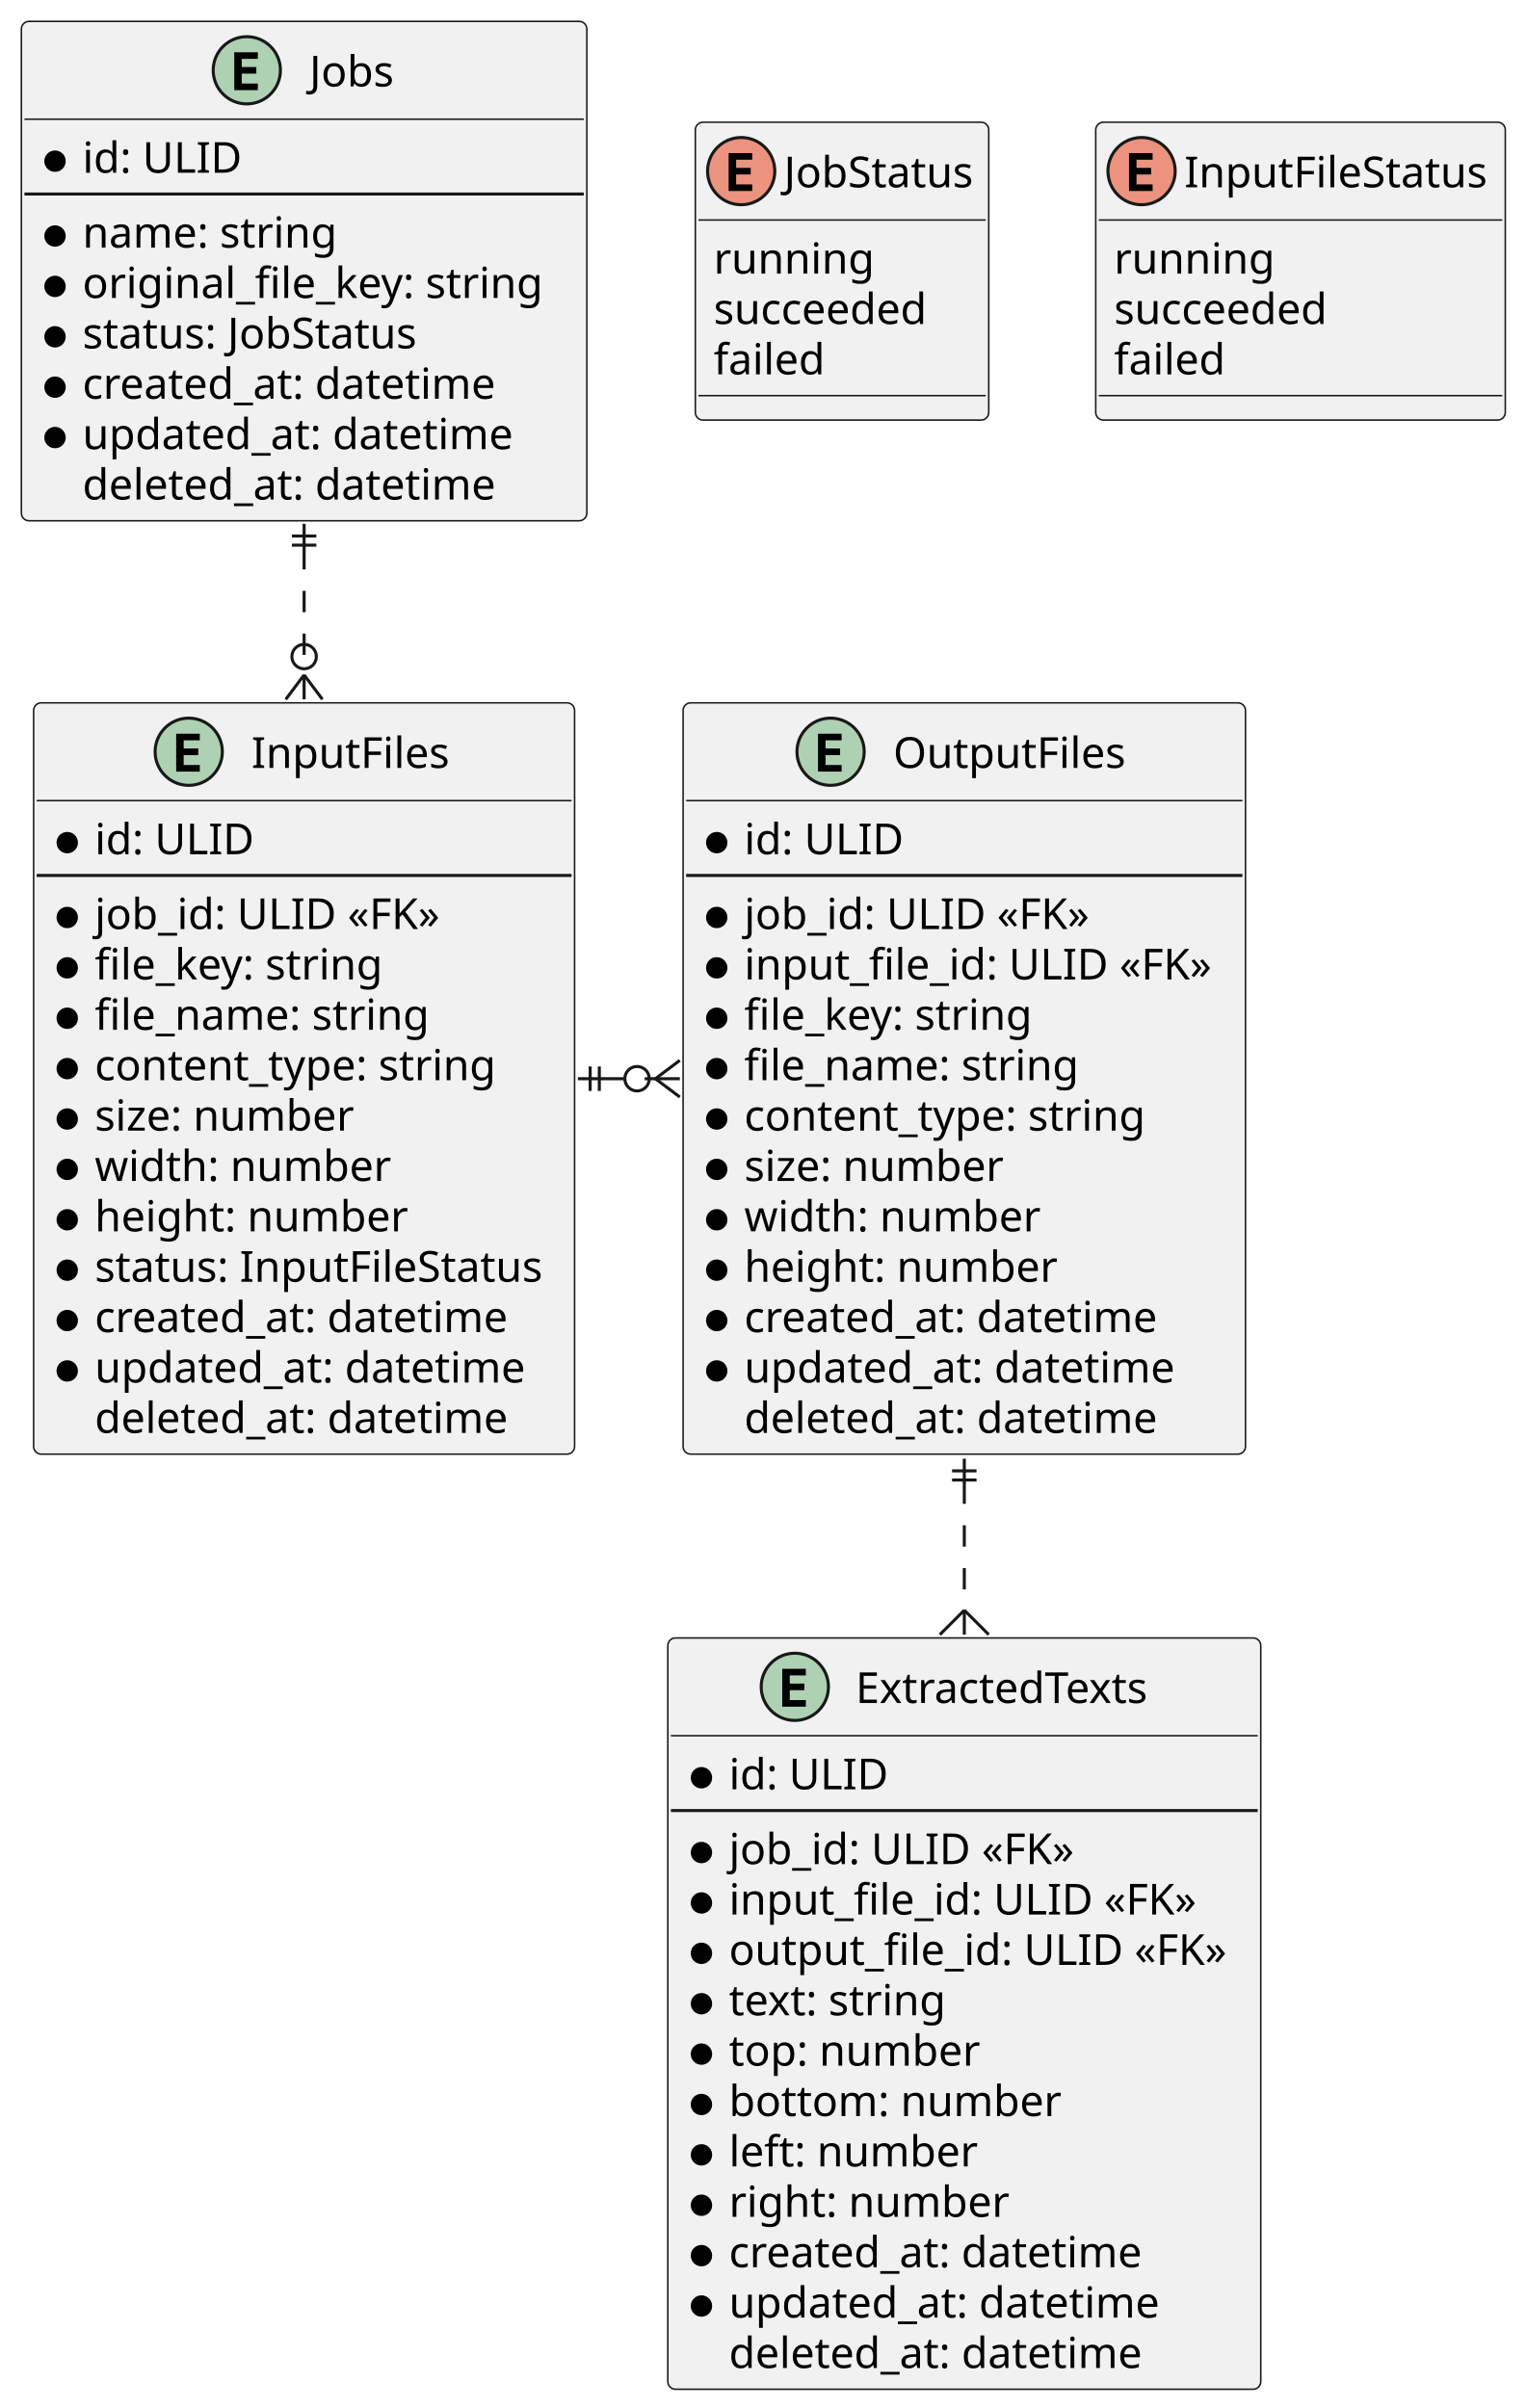
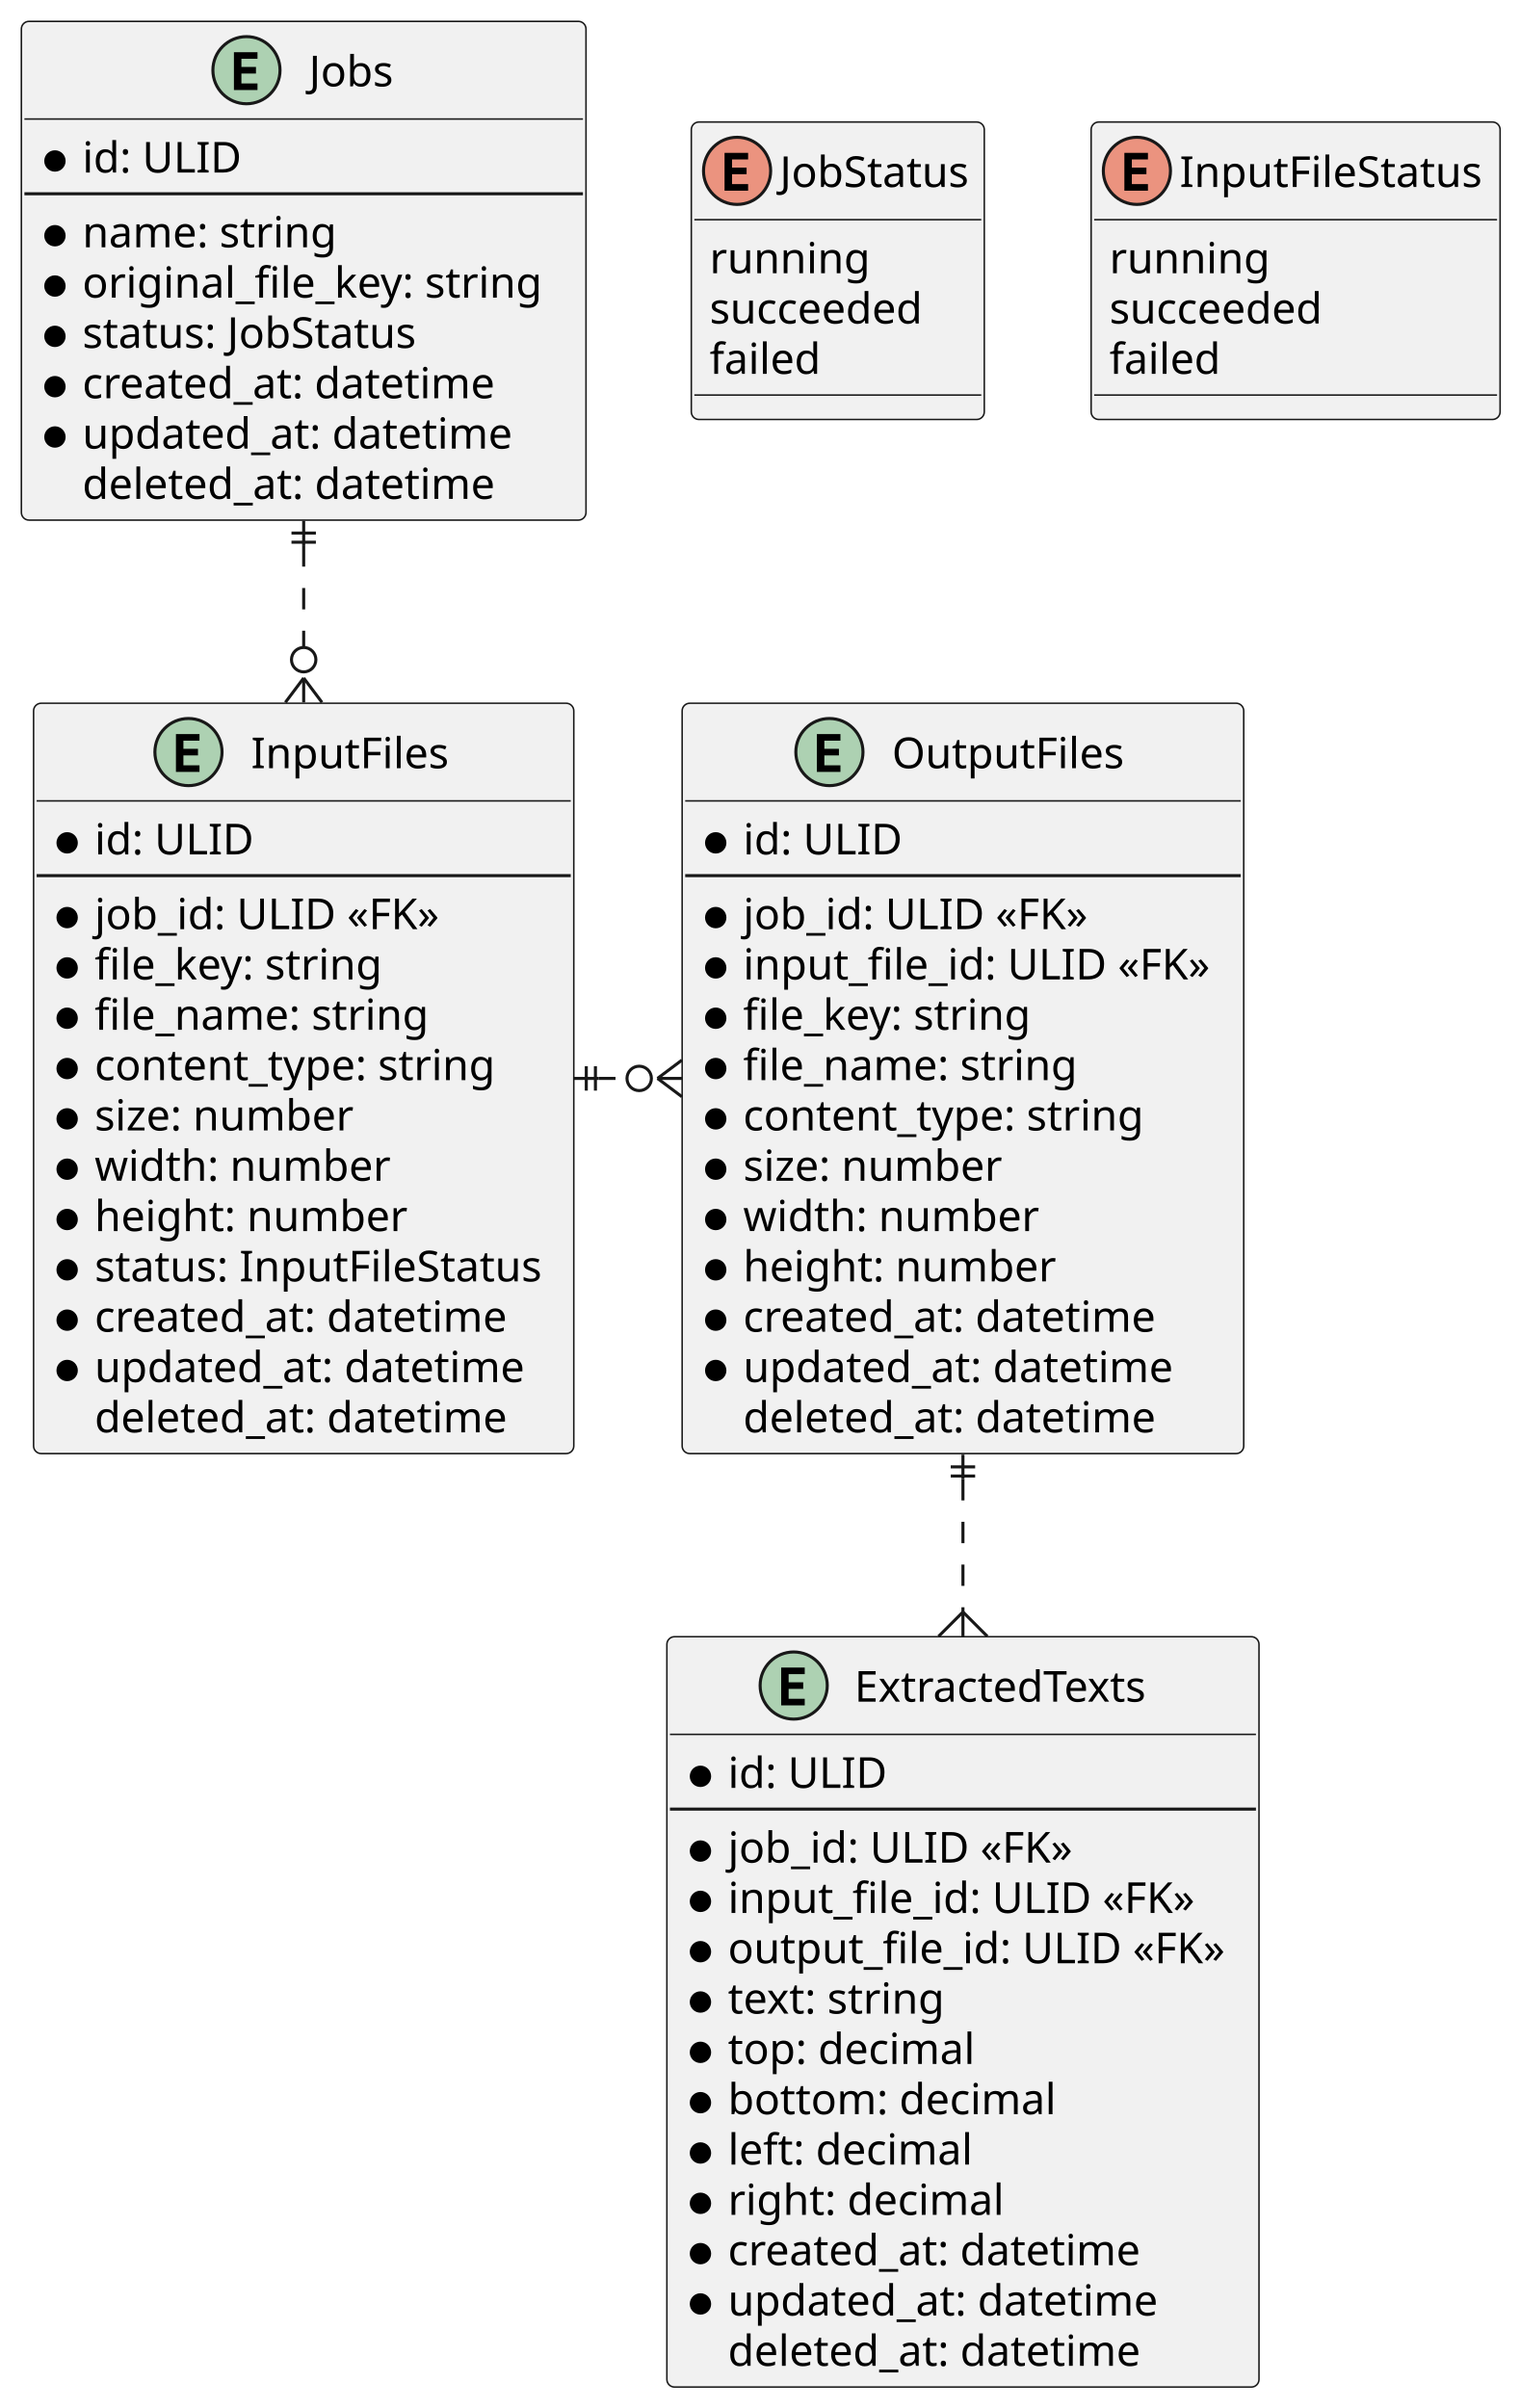
- <svg xmlns="http://www.w3.org/2000/svg" contentStyleType="text/css" height="788px" preserveAspectRatio="none" style="width:499px;height:788px;background:#FFFFFF;" version="1.1" viewBox="0 0 499 788" width="499px" zoomAndPan="magnify">
+ <svg xmlns="http://www.w3.org/2000/svg" contentStyleType="text/css" height="789px" preserveAspectRatio="none" style="width:498px;height:789px;background:#FFFFFF;" version="1.1" viewBox="0 0 498 789" width="498px" zoomAndPan="magnify">
  <defs />
  <g>
    <g id="elem_JobStatus">
-       <rect codeLine="2" fill="#F1F1F1" height="97.465" id="JobStatus" rx="2.5" ry="2.5" style="stroke:#181818;stroke-width:0.5;" width="96" x="227.5" y="40" />
-       <ellipse cx="242.5" cy="56" fill="#EB937F" rx="11" ry="11" style="stroke:#181818;stroke-width:1.0;" />
-       <path d="M246.114,62.5 L238.394,62.5 L238.394,50.107 L246.114,50.107 L246.114,52.265 L240.843,52.265 L240.843,54.938 L245.616,54.938 L245.616,57.096 L240.843,57.096 L240.843,60.342 L246.114,60.342 Z " fill="#000000" />
-       <text fill="#000000" font-family="sans-serif" font-size="14" lengthAdjust="spacing" textLength="64" x="256.5" y="61.291">JobStatus</text>
-       <line style="stroke:#181818;stroke-width:0.5;" x1="228.5" x2="322.5" y1="72" y2="72" />
-       <text fill="#000000" font-family="sans-serif" font-size="14" lengthAdjust="spacing" textLength="55" x="233.5" y="89.535">running</text>
-       <text fill="#000000" font-family="sans-serif" font-size="14" lengthAdjust="spacing" textLength="72" x="233.5" y="106.023">succeeded</text>
-       <text fill="#000000" font-family="sans-serif" font-size="14" lengthAdjust="spacing" textLength="38" x="233.5" y="122.512">failed</text>
-       <line style="stroke:#181818;stroke-width:0.5;" x1="228.5" x2="322.5" y1="129.465" y2="129.465" />
+       <rect codeLine="2" fill="#F1F1F1" height="97.465" id="JobStatus" rx="2.5" ry="2.5" style="stroke:#181818;stroke-width:0.5;" width="96" x="226.5" y="39.98" />
+       <ellipse cx="241.5" cy="55.98" fill="#EB937F" rx="11" ry="11" style="stroke:#181818;stroke-width:1.0;" />
+       <path d="M245.114,62.48 L237.394,62.48 L237.394,50.087 L245.114,50.087 L245.114,52.245 L239.843,52.245 L239.843,54.918 L244.616,54.918 L244.616,57.076 L239.843,57.076 L239.843,60.322 L245.114,60.322 Z " fill="#000000" />
+       <text fill="#000000" font-family="sans-serif" font-size="14" lengthAdjust="spacing" textLength="64" x="255.5" y="61.271">JobStatus</text>
+       <line style="stroke:#181818;stroke-width:0.5;" x1="227.5" x2="321.5" y1="71.98" y2="71.98" />
+       <text fill="#000000" font-family="sans-serif" font-size="14" lengthAdjust="spacing" textLength="55" x="232.5" y="89.515">running</text>
+       <text fill="#000000" font-family="sans-serif" font-size="14" lengthAdjust="spacing" textLength="72" x="232.5" y="106.003">succeeded</text>
+       <text fill="#000000" font-family="sans-serif" font-size="14" lengthAdjust="spacing" textLength="38" x="232.5" y="122.492">failed</text>
+       <line style="stroke:#181818;stroke-width:0.5;" x1="227.5" x2="321.5" y1="129.445" y2="129.445" />
    </g>
    <g id="elem_InputFileStatus">
-       <rect codeLine="8" fill="#F1F1F1" height="97.465" id="InputFileStatus" rx="2.5" ry="2.5" style="stroke:#181818;stroke-width:0.5;" width="134" x="358.5" y="40" />
-       <ellipse cx="373.5" cy="56" fill="#EB937F" rx="11" ry="11" style="stroke:#181818;stroke-width:1.0;" />
-       <path d="M377.114,62.5 L369.394,62.5 L369.394,50.107 L377.114,50.107 L377.114,52.265 L371.843,52.265 L371.843,54.938 L376.616,54.938 L376.616,57.096 L371.843,57.096 L371.843,60.342 L377.114,60.342 Z " fill="#000000" />
-       <text fill="#000000" font-family="sans-serif" font-size="14" lengthAdjust="spacing" textLength="102" x="387.5" y="61.291">InputFileStatus</text>
-       <line style="stroke:#181818;stroke-width:0.5;" x1="359.5" x2="491.5" y1="72" y2="72" />
-       <text fill="#000000" font-family="sans-serif" font-size="14" lengthAdjust="spacing" textLength="55" x="364.5" y="89.535">running</text>
-       <text fill="#000000" font-family="sans-serif" font-size="14" lengthAdjust="spacing" textLength="72" x="364.5" y="106.023">succeeded</text>
-       <text fill="#000000" font-family="sans-serif" font-size="14" lengthAdjust="spacing" textLength="38" x="364.5" y="122.512">failed</text>
-       <line style="stroke:#181818;stroke-width:0.5;" x1="359.5" x2="491.5" y1="129.465" y2="129.465" />
+       <rect codeLine="8" fill="#F1F1F1" height="97.465" id="InputFileStatus" rx="2.5" ry="2.5" style="stroke:#181818;stroke-width:0.5;" width="134" x="357.5" y="39.98" />
+       <ellipse cx="372.5" cy="55.98" fill="#EB937F" rx="11" ry="11" style="stroke:#181818;stroke-width:1.0;" />
+       <path d="M376.114,62.48 L368.394,62.48 L368.394,50.087 L376.114,50.087 L376.114,52.245 L370.843,52.245 L370.843,54.918 L375.616,54.918 L375.616,57.076 L370.843,57.076 L370.843,60.322 L376.114,60.322 Z " fill="#000000" />
+       <text fill="#000000" font-family="sans-serif" font-size="14" lengthAdjust="spacing" textLength="102" x="386.5" y="61.271">InputFileStatus</text>
+       <line style="stroke:#181818;stroke-width:0.5;" x1="358.5" x2="490.5" y1="71.98" y2="71.98" />
+       <text fill="#000000" font-family="sans-serif" font-size="14" lengthAdjust="spacing" textLength="55" x="363.5" y="89.515">running</text>
+       <text fill="#000000" font-family="sans-serif" font-size="14" lengthAdjust="spacing" textLength="72" x="363.5" y="106.003">succeeded</text>
+       <text fill="#000000" font-family="sans-serif" font-size="14" lengthAdjust="spacing" textLength="38" x="363.5" y="122.492">failed</text>
+       <line style="stroke:#181818;stroke-width:0.5;" x1="358.5" x2="490.5" y1="129.445" y2="129.445" />
    </g>
    <g id="elem_Jobs">
      <rect codeLine="14" fill="#F1F1F1" height="163.418" id="Jobs" rx="2.5" ry="2.5" style="stroke:#181818;stroke-width:0.5;" width="185" x="7" y="7" />
      <ellipse cx="80.75" cy="23" fill="#ADD1B2" rx="11" ry="11" style="stroke:#181818;stroke-width:1.0;" />
      <path d="M84.364,29.5 L76.644,29.5 L76.644,17.107 L84.364,17.107 L84.364,19.265 L79.093,19.265 L79.093,21.938 L83.866,21.938 L83.866,24.096 L79.093,24.096 L79.093,27.342 L84.364,27.342 Z " fill="#000000" />
      <text fill="#000000" font-family="sans-serif" font-size="14" lengthAdjust="spacing" textLength="29" x="101.25" y="28.291">Jobs</text>
      <line style="stroke:#181818;stroke-width:0.5;" x1="8" x2="191" y1="39" y2="39" />
      <ellipse cx="18" cy="52.744" fill="#000000" rx="3" ry="3" style="stroke:#000000;stroke-width:1.0;" />
      <text fill="#000000" font-family="sans-serif" font-size="14" lengthAdjust="spacing" textLength="52" x="27" y="56.535">id: ULID</text>
      <line style="stroke:#181818;stroke-width:1.0;" x1="8" x2="191" y1="63.488" y2="63.488" />
      <ellipse cx="18" cy="77.232" fill="#000000" rx="3" ry="3" style="stroke:#000000;stroke-width:1.0;" />
      <text fill="#000000" font-family="sans-serif" font-size="14" lengthAdjust="spacing" textLength="86" x="27" y="81.023">name: string</text>
      <ellipse cx="18" cy="93.721" fill="#000000" rx="3" ry="3" style="stroke:#000000;stroke-width:1.0;" />
      <text fill="#000000" font-family="sans-serif" font-size="14" lengthAdjust="spacing" textLength="159" x="27" y="97.512">original_file_key: string</text>
      <ellipse cx="18" cy="110.209" fill="#000000" rx="3" ry="3" style="stroke:#000000;stroke-width:1.0;" />
      <text fill="#000000" font-family="sans-serif" font-size="14" lengthAdjust="spacing" textLength="113" x="27" y="114">status: JobStatus</text>
      <ellipse cx="18" cy="126.697" fill="#000000" rx="3" ry="3" style="stroke:#000000;stroke-width:1.0;" />
      <text fill="#000000" font-family="sans-serif" font-size="14" lengthAdjust="spacing" textLength="139" x="27" y="130.488">created_at: datetime</text>
      <ellipse cx="18" cy="143.185" fill="#000000" rx="3" ry="3" style="stroke:#000000;stroke-width:1.0;" />
      <text fill="#000000" font-family="sans-serif" font-size="14" lengthAdjust="spacing" textLength="145" x="27" y="146.977">updated_at: datetime</text>
      <text fill="#000000" font-family="sans-serif" font-size="14" lengthAdjust="spacing" textLength="139" x="27" y="163.465">deleted_at: datetime</text>
    </g>
    <g id="elem_InputFiles">
-       <rect codeLine="25" fill="#F1F1F1" height="245.859" id="InputFiles" rx="2.5" ry="2.5" style="stroke:#181818;stroke-width:0.5;" width="177" x="11" y="230" />
-       <ellipse cx="61.75" cy="246" fill="#ADD1B2" rx="11" ry="11" style="stroke:#181818;stroke-width:1.0;" />
-       <path d="M65.364,252.5 L57.645,252.5 L57.645,240.107 L65.364,240.107 L65.364,242.265 L60.093,242.265 L60.093,244.938 L64.866,244.938 L64.866,247.096 L60.093,247.096 L60.093,250.342 L65.364,250.342 Z " fill="#000000" />
-       <text fill="#000000" font-family="sans-serif" font-size="14" lengthAdjust="spacing" textLength="67" x="82.25" y="251.291">InputFiles</text>
-       <line style="stroke:#181818;stroke-width:0.5;" x1="12" x2="187" y1="262" y2="262" />
-       <ellipse cx="22" cy="275.744" fill="#000000" rx="3" ry="3" style="stroke:#000000;stroke-width:1.0;" />
-       <text fill="#000000" font-family="sans-serif" font-size="14" lengthAdjust="spacing" textLength="52" x="31" y="279.535">id: ULID</text>
-       <line style="stroke:#181818;stroke-width:1.0;" x1="12" x2="187" y1="286.488" y2="286.488" />
-       <ellipse cx="22" cy="300.232" fill="#000000" rx="3" ry="3" style="stroke:#000000;stroke-width:1.0;" />
-       <text fill="#000000" font-family="sans-serif" font-size="14" lengthAdjust="spacing" textLength="116" x="31" y="304.023">job_id: ULID «FK»</text>
-       <ellipse cx="22" cy="316.721" fill="#000000" rx="3" ry="3" style="stroke:#000000;stroke-width:1.0;" />
-       <text fill="#000000" font-family="sans-serif" font-size="14" lengthAdjust="spacing" textLength="99" x="31" y="320.512">file_key: string</text>
-       <ellipse cx="22" cy="333.209" fill="#000000" rx="3" ry="3" style="stroke:#000000;stroke-width:1.0;" />
-       <text fill="#000000" font-family="sans-serif" font-size="14" lengthAdjust="spacing" textLength="114" x="31" y="337">file_name: string</text>
-       <ellipse cx="22" cy="349.697" fill="#000000" rx="3" ry="3" style="stroke:#000000;stroke-width:1.0;" />
-       <text fill="#000000" font-family="sans-serif" font-size="14" lengthAdjust="spacing" textLength="136" x="31" y="353.488">content_type: string</text>
-       <ellipse cx="22" cy="366.185" fill="#000000" rx="3" ry="3" style="stroke:#000000;stroke-width:1.0;" />
-       <text fill="#000000" font-family="sans-serif" font-size="14" lengthAdjust="spacing" textLength="89" x="31" y="369.977">size: number</text>
-       <ellipse cx="22" cy="382.674" fill="#000000" rx="3" ry="3" style="stroke:#000000;stroke-width:1.0;" />
-       <text fill="#000000" font-family="sans-serif" font-size="14" lengthAdjust="spacing" textLength="100" x="31" y="386.465">width: number</text>
-       <ellipse cx="22" cy="399.162" fill="#000000" rx="3" ry="3" style="stroke:#000000;stroke-width:1.0;" />
-       <text fill="#000000" font-family="sans-serif" font-size="14" lengthAdjust="spacing" textLength="106" x="31" y="402.953">height: number</text>
-       <ellipse cx="22" cy="415.65" fill="#000000" rx="3" ry="3" style="stroke:#000000;stroke-width:1.0;" />
-       <text fill="#000000" font-family="sans-serif" font-size="14" lengthAdjust="spacing" textLength="151" x="31" y="419.441">status: InputFileStatus</text>
-       <ellipse cx="22" cy="432.139" fill="#000000" rx="3" ry="3" style="stroke:#000000;stroke-width:1.0;" />
-       <text fill="#000000" font-family="sans-serif" font-size="14" lengthAdjust="spacing" textLength="139" x="31" y="435.93">created_at: datetime</text>
-       <ellipse cx="22" cy="448.627" fill="#000000" rx="3" ry="3" style="stroke:#000000;stroke-width:1.0;" />
-       <text fill="#000000" font-family="sans-serif" font-size="14" lengthAdjust="spacing" textLength="145" x="31" y="452.418">updated_at: datetime</text>
-       <text fill="#000000" font-family="sans-serif" font-size="14" lengthAdjust="spacing" textLength="139" x="31" y="468.906">deleted_at: datetime</text>
+       <rect codeLine="25" fill="#F1F1F1" height="245.859" id="InputFiles" rx="2.5" ry="2.5" style="stroke:#181818;stroke-width:0.5;" width="177" x="11" y="230.42" />
+       <ellipse cx="61.75" cy="246.42" fill="#ADD1B2" rx="11" ry="11" style="stroke:#181818;stroke-width:1.0;" />
+       <path d="M65.364,252.92 L57.645,252.92 L57.645,240.527 L65.364,240.527 L65.364,242.685 L60.093,242.685 L60.093,245.358 L64.866,245.358 L64.866,247.516 L60.093,247.516 L60.093,250.762 L65.364,250.762 Z " fill="#000000" />
+       <text fill="#000000" font-family="sans-serif" font-size="14" lengthAdjust="spacing" textLength="67" x="82.25" y="251.711">InputFiles</text>
+       <line style="stroke:#181818;stroke-width:0.5;" x1="12" x2="187" y1="262.42" y2="262.42" />
+       <ellipse cx="22" cy="276.164" fill="#000000" rx="3" ry="3" style="stroke:#000000;stroke-width:1.0;" />
+       <text fill="#000000" font-family="sans-serif" font-size="14" lengthAdjust="spacing" textLength="52" x="31" y="279.955">id: ULID</text>
+       <line style="stroke:#181818;stroke-width:1.0;" x1="12" x2="187" y1="286.908" y2="286.908" />
+       <ellipse cx="22" cy="300.652" fill="#000000" rx="3" ry="3" style="stroke:#000000;stroke-width:1.0;" />
+       <text fill="#000000" font-family="sans-serif" font-size="14" lengthAdjust="spacing" textLength="116" x="31" y="304.443">job_id: ULID «FK»</text>
+       <ellipse cx="22" cy="317.141" fill="#000000" rx="3" ry="3" style="stroke:#000000;stroke-width:1.0;" />
+       <text fill="#000000" font-family="sans-serif" font-size="14" lengthAdjust="spacing" textLength="99" x="31" y="320.932">file_key: string</text>
+       <ellipse cx="22" cy="333.629" fill="#000000" rx="3" ry="3" style="stroke:#000000;stroke-width:1.0;" />
+       <text fill="#000000" font-family="sans-serif" font-size="14" lengthAdjust="spacing" textLength="114" x="31" y="337.42">file_name: string</text>
+       <ellipse cx="22" cy="350.117" fill="#000000" rx="3" ry="3" style="stroke:#000000;stroke-width:1.0;" />
+       <text fill="#000000" font-family="sans-serif" font-size="14" lengthAdjust="spacing" textLength="136" x="31" y="353.908">content_type: string</text>
+       <ellipse cx="22" cy="366.606" fill="#000000" rx="3" ry="3" style="stroke:#000000;stroke-width:1.0;" />
+       <text fill="#000000" font-family="sans-serif" font-size="14" lengthAdjust="spacing" textLength="89" x="31" y="370.397">size: number</text>
+       <ellipse cx="22" cy="383.094" fill="#000000" rx="3" ry="3" style="stroke:#000000;stroke-width:1.0;" />
+       <text fill="#000000" font-family="sans-serif" font-size="14" lengthAdjust="spacing" textLength="100" x="31" y="386.885">width: number</text>
+       <ellipse cx="22" cy="399.582" fill="#000000" rx="3" ry="3" style="stroke:#000000;stroke-width:1.0;" />
+       <text fill="#000000" font-family="sans-serif" font-size="14" lengthAdjust="spacing" textLength="106" x="31" y="403.373">height: number</text>
+       <ellipse cx="22" cy="416.07" fill="#000000" rx="3" ry="3" style="stroke:#000000;stroke-width:1.0;" />
+       <text fill="#000000" font-family="sans-serif" font-size="14" lengthAdjust="spacing" textLength="151" x="31" y="419.861">status: InputFileStatus</text>
+       <ellipse cx="22" cy="432.559" fill="#000000" rx="3" ry="3" style="stroke:#000000;stroke-width:1.0;" />
+       <text fill="#000000" font-family="sans-serif" font-size="14" lengthAdjust="spacing" textLength="139" x="31" y="436.35">created_at: datetime</text>
+       <ellipse cx="22" cy="449.047" fill="#000000" rx="3" ry="3" style="stroke:#000000;stroke-width:1.0;" />
+       <text fill="#000000" font-family="sans-serif" font-size="14" lengthAdjust="spacing" textLength="145" x="31" y="452.838">updated_at: datetime</text>
+       <text fill="#000000" font-family="sans-serif" font-size="14" lengthAdjust="spacing" textLength="139" x="31" y="469.326">deleted_at: datetime</text>
    </g>
    <g id="elem_OutputFiles">
-       <rect codeLine="41" fill="#F1F1F1" height="245.859" id="OutputFiles" rx="2.5" ry="2.5" style="stroke:#181818;stroke-width:0.5;" width="184" x="223.5" y="230" />
-       <ellipse cx="271.75" cy="246" fill="#ADD1B2" rx="11" ry="11" style="stroke:#181818;stroke-width:1.0;" />
-       <path d="M275.364,252.5 L267.644,252.5 L267.644,240.107 L275.364,240.107 L275.364,242.265 L270.093,242.265 L270.093,244.938 L274.866,244.938 L274.866,247.096 L270.093,247.096 L270.093,250.342 L275.364,250.342 Z " fill="#000000" />
-       <text fill="#000000" font-family="sans-serif" font-size="14" lengthAdjust="spacing" textLength="79" x="292.25" y="251.291">OutputFiles</text>
-       <line style="stroke:#181818;stroke-width:0.5;" x1="224.5" x2="406.5" y1="262" y2="262" />
-       <ellipse cx="234.5" cy="275.744" fill="#000000" rx="3" ry="3" style="stroke:#000000;stroke-width:1.0;" />
-       <text fill="#000000" font-family="sans-serif" font-size="14" lengthAdjust="spacing" textLength="52" x="243.5" y="279.535">id: ULID</text>
-       <line style="stroke:#181818;stroke-width:1.0;" x1="224.5" x2="406.5" y1="286.488" y2="286.488" />
-       <ellipse cx="234.5" cy="300.232" fill="#000000" rx="3" ry="3" style="stroke:#000000;stroke-width:1.0;" />
-       <text fill="#000000" font-family="sans-serif" font-size="14" lengthAdjust="spacing" textLength="116" x="243.5" y="304.023">job_id: ULID «FK»</text>
-       <ellipse cx="234.5" cy="316.721" fill="#000000" rx="3" ry="3" style="stroke:#000000;stroke-width:1.0;" />
-       <text fill="#000000" font-family="sans-serif" font-size="14" lengthAdjust="spacing" textLength="158" x="243.5" y="320.512">input_file_id: ULID «FK»</text>
-       <ellipse cx="234.5" cy="333.209" fill="#000000" rx="3" ry="3" style="stroke:#000000;stroke-width:1.0;" />
-       <text fill="#000000" font-family="sans-serif" font-size="14" lengthAdjust="spacing" textLength="99" x="243.5" y="337">file_key: string</text>
-       <ellipse cx="234.5" cy="349.697" fill="#000000" rx="3" ry="3" style="stroke:#000000;stroke-width:1.0;" />
-       <text fill="#000000" font-family="sans-serif" font-size="14" lengthAdjust="spacing" textLength="114" x="243.5" y="353.488">file_name: string</text>
-       <ellipse cx="234.5" cy="366.185" fill="#000000" rx="3" ry="3" style="stroke:#000000;stroke-width:1.0;" />
-       <text fill="#000000" font-family="sans-serif" font-size="14" lengthAdjust="spacing" textLength="136" x="243.5" y="369.977">content_type: string</text>
-       <ellipse cx="234.5" cy="382.674" fill="#000000" rx="3" ry="3" style="stroke:#000000;stroke-width:1.0;" />
-       <text fill="#000000" font-family="sans-serif" font-size="14" lengthAdjust="spacing" textLength="89" x="243.5" y="386.465">size: number</text>
-       <ellipse cx="234.5" cy="399.162" fill="#000000" rx="3" ry="3" style="stroke:#000000;stroke-width:1.0;" />
-       <text fill="#000000" font-family="sans-serif" font-size="14" lengthAdjust="spacing" textLength="100" x="243.5" y="402.953">width: number</text>
-       <ellipse cx="234.5" cy="415.65" fill="#000000" rx="3" ry="3" style="stroke:#000000;stroke-width:1.0;" />
-       <text fill="#000000" font-family="sans-serif" font-size="14" lengthAdjust="spacing" textLength="106" x="243.5" y="419.441">height: number</text>
-       <ellipse cx="234.5" cy="432.139" fill="#000000" rx="3" ry="3" style="stroke:#000000;stroke-width:1.0;" />
-       <text fill="#000000" font-family="sans-serif" font-size="14" lengthAdjust="spacing" textLength="139" x="243.5" y="435.93">created_at: datetime</text>
-       <ellipse cx="234.5" cy="448.627" fill="#000000" rx="3" ry="3" style="stroke:#000000;stroke-width:1.0;" />
-       <text fill="#000000" font-family="sans-serif" font-size="14" lengthAdjust="spacing" textLength="145" x="243.5" y="452.418">updated_at: datetime</text>
-       <text fill="#000000" font-family="sans-serif" font-size="14" lengthAdjust="spacing" textLength="139" x="243.5" y="468.906">deleted_at: datetime</text>
+       <rect codeLine="41" fill="#F1F1F1" height="245.859" id="OutputFiles" rx="2.5" ry="2.5" style="stroke:#181818;stroke-width:0.5;" width="184" x="223.5" y="230.42" />
+       <ellipse cx="271.75" cy="246.42" fill="#ADD1B2" rx="11" ry="11" style="stroke:#181818;stroke-width:1.0;" />
+       <path d="M275.364,252.92 L267.644,252.92 L267.644,240.527 L275.364,240.527 L275.364,242.685 L270.093,242.685 L270.093,245.358 L274.866,245.358 L274.866,247.516 L270.093,247.516 L270.093,250.762 L275.364,250.762 Z " fill="#000000" />
+       <text fill="#000000" font-family="sans-serif" font-size="14" lengthAdjust="spacing" textLength="79" x="292.25" y="251.711">OutputFiles</text>
+       <line style="stroke:#181818;stroke-width:0.5;" x1="224.5" x2="406.5" y1="262.42" y2="262.42" />
+       <ellipse cx="234.5" cy="276.164" fill="#000000" rx="3" ry="3" style="stroke:#000000;stroke-width:1.0;" />
+       <text fill="#000000" font-family="sans-serif" font-size="14" lengthAdjust="spacing" textLength="52" x="243.5" y="279.955">id: ULID</text>
+       <line style="stroke:#181818;stroke-width:1.0;" x1="224.5" x2="406.5" y1="286.908" y2="286.908" />
+       <ellipse cx="234.5" cy="300.652" fill="#000000" rx="3" ry="3" style="stroke:#000000;stroke-width:1.0;" />
+       <text fill="#000000" font-family="sans-serif" font-size="14" lengthAdjust="spacing" textLength="116" x="243.5" y="304.443">job_id: ULID «FK»</text>
+       <ellipse cx="234.5" cy="317.141" fill="#000000" rx="3" ry="3" style="stroke:#000000;stroke-width:1.0;" />
+       <text fill="#000000" font-family="sans-serif" font-size="14" lengthAdjust="spacing" textLength="158" x="243.5" y="320.932">input_file_id: ULID «FK»</text>
+       <ellipse cx="234.5" cy="333.629" fill="#000000" rx="3" ry="3" style="stroke:#000000;stroke-width:1.0;" />
+       <text fill="#000000" font-family="sans-serif" font-size="14" lengthAdjust="spacing" textLength="99" x="243.5" y="337.42">file_key: string</text>
+       <ellipse cx="234.5" cy="350.117" fill="#000000" rx="3" ry="3" style="stroke:#000000;stroke-width:1.0;" />
+       <text fill="#000000" font-family="sans-serif" font-size="14" lengthAdjust="spacing" textLength="114" x="243.5" y="353.908">file_name: string</text>
+       <ellipse cx="234.5" cy="366.606" fill="#000000" rx="3" ry="3" style="stroke:#000000;stroke-width:1.0;" />
+       <text fill="#000000" font-family="sans-serif" font-size="14" lengthAdjust="spacing" textLength="136" x="243.5" y="370.397">content_type: string</text>
+       <ellipse cx="234.5" cy="383.094" fill="#000000" rx="3" ry="3" style="stroke:#000000;stroke-width:1.0;" />
+       <text fill="#000000" font-family="sans-serif" font-size="14" lengthAdjust="spacing" textLength="89" x="243.5" y="386.885">size: number</text>
+       <ellipse cx="234.5" cy="399.582" fill="#000000" rx="3" ry="3" style="stroke:#000000;stroke-width:1.0;" />
+       <text fill="#000000" font-family="sans-serif" font-size="14" lengthAdjust="spacing" textLength="100" x="243.5" y="403.373">width: number</text>
+       <ellipse cx="234.5" cy="416.07" fill="#000000" rx="3" ry="3" style="stroke:#000000;stroke-width:1.0;" />
+       <text fill="#000000" font-family="sans-serif" font-size="14" lengthAdjust="spacing" textLength="106" x="243.5" y="419.861">height: number</text>
+       <ellipse cx="234.5" cy="432.559" fill="#000000" rx="3" ry="3" style="stroke:#000000;stroke-width:1.0;" />
+       <text fill="#000000" font-family="sans-serif" font-size="14" lengthAdjust="spacing" textLength="139" x="243.5" y="436.35">created_at: datetime</text>
+       <ellipse cx="234.5" cy="449.047" fill="#000000" rx="3" ry="3" style="stroke:#000000;stroke-width:1.0;" />
+       <text fill="#000000" font-family="sans-serif" font-size="14" lengthAdjust="spacing" textLength="145" x="243.5" y="452.838">updated_at: datetime</text>
+       <text fill="#000000" font-family="sans-serif" font-size="14" lengthAdjust="spacing" textLength="139" x="243.5" y="469.326">deleted_at: datetime</text>
    </g>
    <g id="elem_ExtractedTexts">
-       <rect codeLine="57" fill="#F1F1F1" height="245.859" id="ExtractedTexts" rx="2.5" ry="2.5" style="stroke:#181818;stroke-width:0.5;" width="194" x="218.5" y="536" />
-       <ellipse cx="260.05" cy="552" fill="#ADD1B2" rx="11" ry="11" style="stroke:#181818;stroke-width:1.0;" />
-       <path d="M263.664,558.5 L255.945,558.5 L255.945,546.107 L263.664,546.107 L263.664,548.265 L258.393,548.265 L258.393,550.938 L263.166,550.938 L263.166,553.096 L258.393,553.096 L258.393,556.342 L263.664,556.342 Z " fill="#000000" />
-       <text fill="#000000" font-family="sans-serif" font-size="14" lengthAdjust="spacing" textLength="103" x="279.95" y="557.291">ExtractedTexts</text>
-       <line style="stroke:#181818;stroke-width:0.5;" x1="219.5" x2="411.5" y1="568" y2="568" />
-       <ellipse cx="229.5" cy="581.744" fill="#000000" rx="3" ry="3" style="stroke:#000000;stroke-width:1.0;" />
-       <text fill="#000000" font-family="sans-serif" font-size="14" lengthAdjust="spacing" textLength="52" x="238.5" y="585.535">id: ULID</text>
-       <line style="stroke:#181818;stroke-width:1.0;" x1="219.5" x2="411.5" y1="592.488" y2="592.488" />
-       <ellipse cx="229.5" cy="606.232" fill="#000000" rx="3" ry="3" style="stroke:#000000;stroke-width:1.0;" />
-       <text fill="#000000" font-family="sans-serif" font-size="14" lengthAdjust="spacing" textLength="116" x="238.5" y="610.023">job_id: ULID «FK»</text>
-       <ellipse cx="229.5" cy="622.721" fill="#000000" rx="3" ry="3" style="stroke:#000000;stroke-width:1.0;" />
-       <text fill="#000000" font-family="sans-serif" font-size="14" lengthAdjust="spacing" textLength="158" x="238.5" y="626.512">input_file_id: ULID «FK»</text>
-       <ellipse cx="229.5" cy="639.209" fill="#000000" rx="3" ry="3" style="stroke:#000000;stroke-width:1.0;" />
-       <text fill="#000000" font-family="sans-serif" font-size="14" lengthAdjust="spacing" textLength="168" x="238.5" y="643">output_file_id: ULID «FK»</text>
-       <ellipse cx="229.5" cy="655.697" fill="#000000" rx="3" ry="3" style="stroke:#000000;stroke-width:1.0;" />
-       <text fill="#000000" font-family="sans-serif" font-size="14" lengthAdjust="spacing" textLength="75" x="238.5" y="659.488">text: string</text>
-       <ellipse cx="229.5" cy="672.186" fill="#000000" rx="3" ry="3" style="stroke:#000000;stroke-width:1.0;" />
-       <text fill="#000000" font-family="sans-serif" font-size="14" lengthAdjust="spacing" textLength="85" x="238.5" y="675.977">top: number</text>
-       <ellipse cx="229.5" cy="688.674" fill="#000000" rx="3" ry="3" style="stroke:#000000;stroke-width:1.0;" />
-       <text fill="#000000" font-family="sans-serif" font-size="14" lengthAdjust="spacing" textLength="112" x="238.5" y="692.465">bottom: number</text>
-       <ellipse cx="229.5" cy="705.162" fill="#000000" rx="3" ry="3" style="stroke:#000000;stroke-width:1.0;" />
-       <text fill="#000000" font-family="sans-serif" font-size="14" lengthAdjust="spacing" textLength="84" x="238.5" y="708.953">left: number</text>
-       <ellipse cx="229.5" cy="721.65" fill="#000000" rx="3" ry="3" style="stroke:#000000;stroke-width:1.0;" />
-       <text fill="#000000" font-family="sans-serif" font-size="14" lengthAdjust="spacing" textLength="95" x="238.5" y="725.441">right: number</text>
-       <ellipse cx="229.5" cy="738.139" fill="#000000" rx="3" ry="3" style="stroke:#000000;stroke-width:1.0;" />
-       <text fill="#000000" font-family="sans-serif" font-size="14" lengthAdjust="spacing" textLength="139" x="238.5" y="741.93">created_at: datetime</text>
-       <ellipse cx="229.5" cy="754.627" fill="#000000" rx="3" ry="3" style="stroke:#000000;stroke-width:1.0;" />
-       <text fill="#000000" font-family="sans-serif" font-size="14" lengthAdjust="spacing" textLength="145" x="238.5" y="758.418">updated_at: datetime</text>
-       <text fill="#000000" font-family="sans-serif" font-size="14" lengthAdjust="spacing" textLength="139" x="238.5" y="774.906">deleted_at: datetime</text>
+       <rect codeLine="57" fill="#F1F1F1" height="245.859" id="ExtractedTexts" rx="2.5" ry="2.5" style="stroke:#181818;stroke-width:0.5;" width="194" x="218.5" y="536.28" />
+       <ellipse cx="260.05" cy="552.28" fill="#ADD1B2" rx="11" ry="11" style="stroke:#181818;stroke-width:1.0;" />
+       <path d="M263.664,558.78 L255.945,558.78 L255.945,546.387 L263.664,546.387 L263.664,548.545 L258.393,548.545 L258.393,551.218 L263.166,551.218 L263.166,553.376 L258.393,553.376 L258.393,556.622 L263.664,556.622 Z " fill="#000000" />
+       <text fill="#000000" font-family="sans-serif" font-size="14" lengthAdjust="spacing" textLength="103" x="279.95" y="557.571">ExtractedTexts</text>
+       <line style="stroke:#181818;stroke-width:0.5;" x1="219.5" x2="411.5" y1="568.28" y2="568.28" />
+       <ellipse cx="229.5" cy="582.024" fill="#000000" rx="3" ry="3" style="stroke:#000000;stroke-width:1.0;" />
+       <text fill="#000000" font-family="sans-serif" font-size="14" lengthAdjust="spacing" textLength="52" x="238.5" y="585.815">id: ULID</text>
+       <line style="stroke:#181818;stroke-width:1.0;" x1="219.5" x2="411.5" y1="592.768" y2="592.768" />
+       <ellipse cx="229.5" cy="606.512" fill="#000000" rx="3" ry="3" style="stroke:#000000;stroke-width:1.0;" />
+       <text fill="#000000" font-family="sans-serif" font-size="14" lengthAdjust="spacing" textLength="116" x="238.5" y="610.303">job_id: ULID «FK»</text>
+       <ellipse cx="229.5" cy="623.001" fill="#000000" rx="3" ry="3" style="stroke:#000000;stroke-width:1.0;" />
+       <text fill="#000000" font-family="sans-serif" font-size="14" lengthAdjust="spacing" textLength="158" x="238.5" y="626.792">input_file_id: ULID «FK»</text>
+       <ellipse cx="229.5" cy="639.489" fill="#000000" rx="3" ry="3" style="stroke:#000000;stroke-width:1.0;" />
+       <text fill="#000000" font-family="sans-serif" font-size="14" lengthAdjust="spacing" textLength="168" x="238.5" y="643.28">output_file_id: ULID «FK»</text>
+       <ellipse cx="229.5" cy="655.977" fill="#000000" rx="3" ry="3" style="stroke:#000000;stroke-width:1.0;" />
+       <text fill="#000000" font-family="sans-serif" font-size="14" lengthAdjust="spacing" textLength="75" x="238.5" y="659.768">text: string</text>
+       <ellipse cx="229.5" cy="672.466" fill="#000000" rx="3" ry="3" style="stroke:#000000;stroke-width:1.0;" />
+       <text fill="#000000" font-family="sans-serif" font-size="14" lengthAdjust="spacing" textLength="84" x="238.5" y="676.257">top: decimal</text>
+       <ellipse cx="229.5" cy="688.954" fill="#000000" rx="3" ry="3" style="stroke:#000000;stroke-width:1.0;" />
+       <text fill="#000000" font-family="sans-serif" font-size="14" lengthAdjust="spacing" textLength="111" x="238.5" y="692.745">bottom: decimal</text>
+       <ellipse cx="229.5" cy="705.442" fill="#000000" rx="3" ry="3" style="stroke:#000000;stroke-width:1.0;" />
+       <text fill="#000000" font-family="sans-serif" font-size="14" lengthAdjust="spacing" textLength="83" x="238.5" y="709.233">left: decimal</text>
+       <ellipse cx="229.5" cy="721.93" fill="#000000" rx="3" ry="3" style="stroke:#000000;stroke-width:1.0;" />
+       <text fill="#000000" font-family="sans-serif" font-size="14" lengthAdjust="spacing" textLength="94" x="238.5" y="725.721">right: decimal</text>
+       <ellipse cx="229.5" cy="738.419" fill="#000000" rx="3" ry="3" style="stroke:#000000;stroke-width:1.0;" />
+       <text fill="#000000" font-family="sans-serif" font-size="14" lengthAdjust="spacing" textLength="139" x="238.5" y="742.21">created_at: datetime</text>
+       <ellipse cx="229.5" cy="754.907" fill="#000000" rx="3" ry="3" style="stroke:#000000;stroke-width:1.0;" />
+       <text fill="#000000" font-family="sans-serif" font-size="14" lengthAdjust="spacing" textLength="145" x="238.5" y="758.698">updated_at: datetime</text>
+       <text fill="#000000" font-family="sans-serif" font-size="14" lengthAdjust="spacing" textLength="139" x="238.5" y="775.186">deleted_at: datetime</text>
    </g>
    <g id="link_Jobs_InputFiles">
-       <path codeLine="73" d="M99.5,179.34 C99.5,192.82 99.5,206.95 99.5,221.07 " fill="none" id="Jobs-InputFiles" style="stroke:#181818;stroke-width:1.0;stroke-dasharray:7.0,7.0;" />
-       <line style="stroke:#181818;stroke-width:1.0;" x1="95.5" x2="103.5" y1="175.4" y2="175.4" />
-       <line style="stroke:#181818;stroke-width:1.0;" x1="95.5" x2="103.5" y1="178.4" y2="178.4" />
-       <line style="stroke:#181818;stroke-width:1.0;" x1="99.5" x2="99.5" y1="179.4" y2="171.4" />
-       <line style="stroke:#181818;stroke-width:1.0;" x1="99.5" x2="105.5" y1="220.86" y2="228.86" />
-       <line style="stroke:#181818;stroke-width:1.0;" x1="99.5" x2="93.5" y1="220.86" y2="228.86" />
-       <line style="stroke:#181818;stroke-width:1.0;" x1="99.5" x2="99.5" y1="220.86" y2="228.86" />
-       <ellipse cx="99.5" cy="214.86" fill="none" rx="4" ry="4" style="stroke:#181818;stroke-width:1.0;" />
+       <path codeLine="73" d="M99.5,178.66 C99.5,197.5 99.5,191.97 99.5,212.15 " fill="none" id="Jobs-InputFiles" style="stroke:#181818;stroke-width:1.0;stroke-dasharray:7.0,7.0;" />
+       <line style="stroke:#181818;stroke-width:1.0;" x1="95.5" x2="103.5" y1="174.66" y2="174.66" />
+       <line style="stroke:#181818;stroke-width:1.0;" x1="95.5" x2="103.5" y1="177.66" y2="177.66" />
+       <line style="stroke:#181818;stroke-width:1.0;" x1="99.5" x2="99.5" y1="178.66" y2="170.66" />
+       <line style="stroke:#181818;stroke-width:1.0;" x1="99.5" x2="105.5" y1="222.15" y2="230.15" />
+       <line style="stroke:#181818;stroke-width:1.0;" x1="99.5" x2="93.5" y1="222.15" y2="230.15" />
+       <line style="stroke:#181818;stroke-width:1.0;" x1="99.5" x2="99.5" y1="222.15" y2="230.15" />
+       <ellipse cx="99.5" cy="216.15" fill="none" rx="4" ry="4" style="stroke:#181818;stroke-width:1.0;" />
    </g>
    <g id="link_InputFiles_OutputFiles">
-       <path codeLine="74" d="M196.93,353 C202.86,353 208.8,353 214.73,353 " fill="none" id="InputFiles-OutputFiles" style="stroke:#181818;stroke-width:1.0;stroke-dasharray:7.0,7.0;" />
-       <line style="stroke:#181818;stroke-width:1.0;" x1="193.09" x2="193.09" y1="357" y2="349" />
-       <line style="stroke:#181818;stroke-width:1.0;" x1="196.09" x2="196.09" y1="357" y2="349" />
-       <line style="stroke:#181818;stroke-width:1.0;" x1="197.09" x2="189.09" y1="353" y2="353" />
-       <line style="stroke:#181818;stroke-width:1.0;" x1="214.43" x2="222.43" y1="353" y2="347" />
-       <line style="stroke:#181818;stroke-width:1.0;" x1="214.43" x2="222.43" y1="353" y2="359" />
-       <line style="stroke:#181818;stroke-width:1.0;" x1="214.43" x2="222.43" y1="353" y2="353" />
-       <ellipse cx="208.43" cy="353" fill="none" rx="4" ry="4" style="stroke:#181818;stroke-width:1.0;" />
+       <path codeLine="74" d="M196.09,353.35 C207.87,353.35 193.65,353.35 205.43,353.35 " fill="none" id="InputFiles-OutputFiles" style="stroke:#181818;stroke-width:1.0;stroke-dasharray:7.0,7.0;" />
+       <line style="stroke:#181818;stroke-width:1.0;" x1="192.09" x2="192.09" y1="357.35" y2="349.35" />
+       <line style="stroke:#181818;stroke-width:1.0;" x1="195.09" x2="195.09" y1="357.35" y2="349.35" />
+       <line style="stroke:#181818;stroke-width:1.0;" x1="196.09" x2="188.09" y1="353.35" y2="353.35" />
+       <line style="stroke:#181818;stroke-width:1.0;" x1="215.43" x2="223.43" y1="353.35" y2="347.35" />
+       <line style="stroke:#181818;stroke-width:1.0;" x1="215.43" x2="223.43" y1="353.35" y2="359.35" />
+       <line style="stroke:#181818;stroke-width:1.0;" x1="215.43" x2="223.43" y1="353.35" y2="353.35" />
+       <ellipse cx="209.43" cy="353.35" fill="none" rx="4" ry="4" style="stroke:#181818;stroke-width:1.0;" />
    </g>
    <g id="link_OutputFiles_ExtractedTexts">
-       <path codeLine="75" d="M315.5,485.12 C315.5,499.09 315.5,513.29 315.5,527.26 " fill="none" id="OutputFiles-ExtractedTexts" style="stroke:#181818;stroke-width:1.0;stroke-dasharray:7.0,7.0;" />
-       <line style="stroke:#181818;stroke-width:1.0;" x1="311.5" x2="319.5" y1="481.33" y2="481.33" />
-       <line style="stroke:#181818;stroke-width:1.0;" x1="311.5" x2="319.5" y1="484.33" y2="484.33" />
-       <line style="stroke:#181818;stroke-width:1.0;" x1="315.5" x2="315.5" y1="485.33" y2="477.33" />
-       <line style="stroke:#181818;stroke-width:1.0;" x1="315.5" x2="323.5" y1="526.92" y2="534.92" />
-       <line style="stroke:#181818;stroke-width:1.0;" x1="315.5" x2="307.5" y1="526.92" y2="534.92" />
-       <line style="stroke:#181818;stroke-width:1.0;" x1="315.5" x2="315.5" y1="526.92" y2="534.92" />
+       <path codeLine="75" d="M315.5,484.63 C315.5,504.25 315.5,508.56 315.5,528.18 " fill="none" id="OutputFiles-ExtractedTexts" style="stroke:#181818;stroke-width:1.0;stroke-dasharray:7.0,7.0;" />
+       <line style="stroke:#181818;stroke-width:1.0;" x1="311.5" x2="319.5" y1="480.63" y2="480.63" />
+       <line style="stroke:#181818;stroke-width:1.0;" x1="311.5" x2="319.5" y1="483.63" y2="483.63" />
+       <line style="stroke:#181818;stroke-width:1.0;" x1="315.5" x2="315.5" y1="484.63" y2="476.63" />
+       <line style="stroke:#181818;stroke-width:1.0;" x1="315.5" x2="323.5" y1="528.18" y2="536.18" />
+       <line style="stroke:#181818;stroke-width:1.0;" x1="315.5" x2="307.5" y1="528.18" y2="536.18" />
+       <line style="stroke:#181818;stroke-width:1.0;" x1="315.5" x2="315.5" y1="528.18" y2="536.18" />
    </g>
  </g>
</svg>
